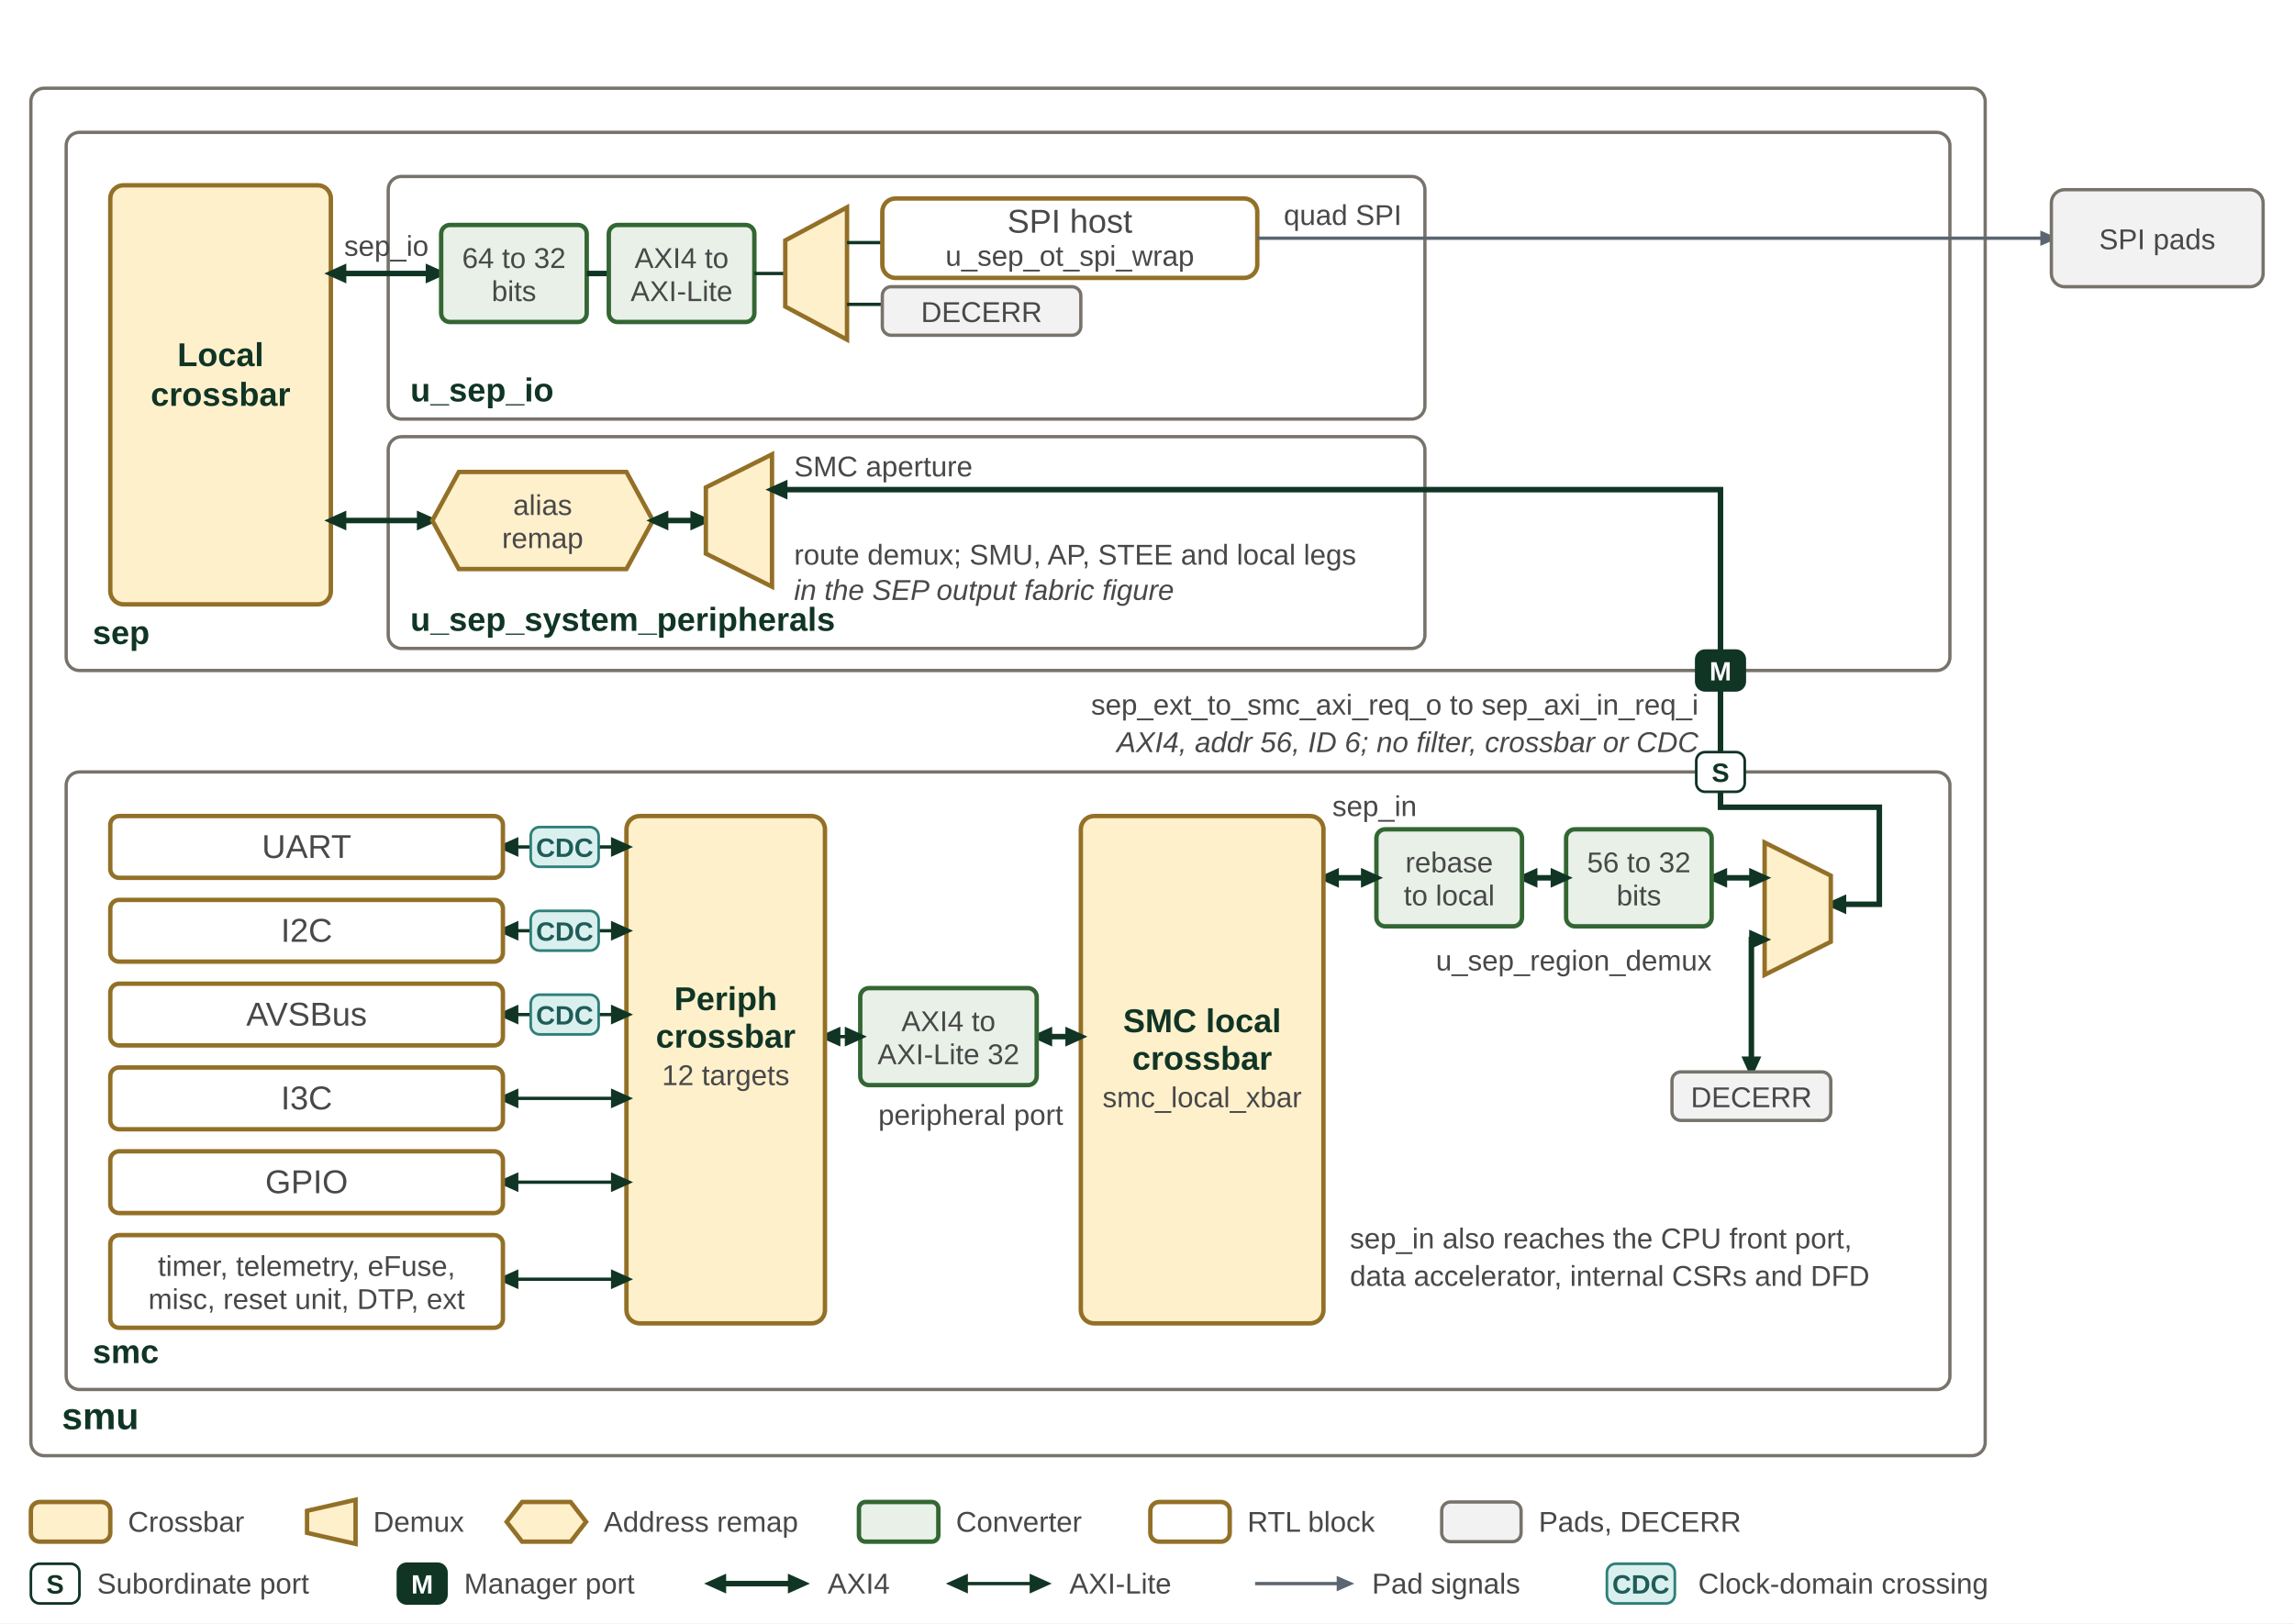
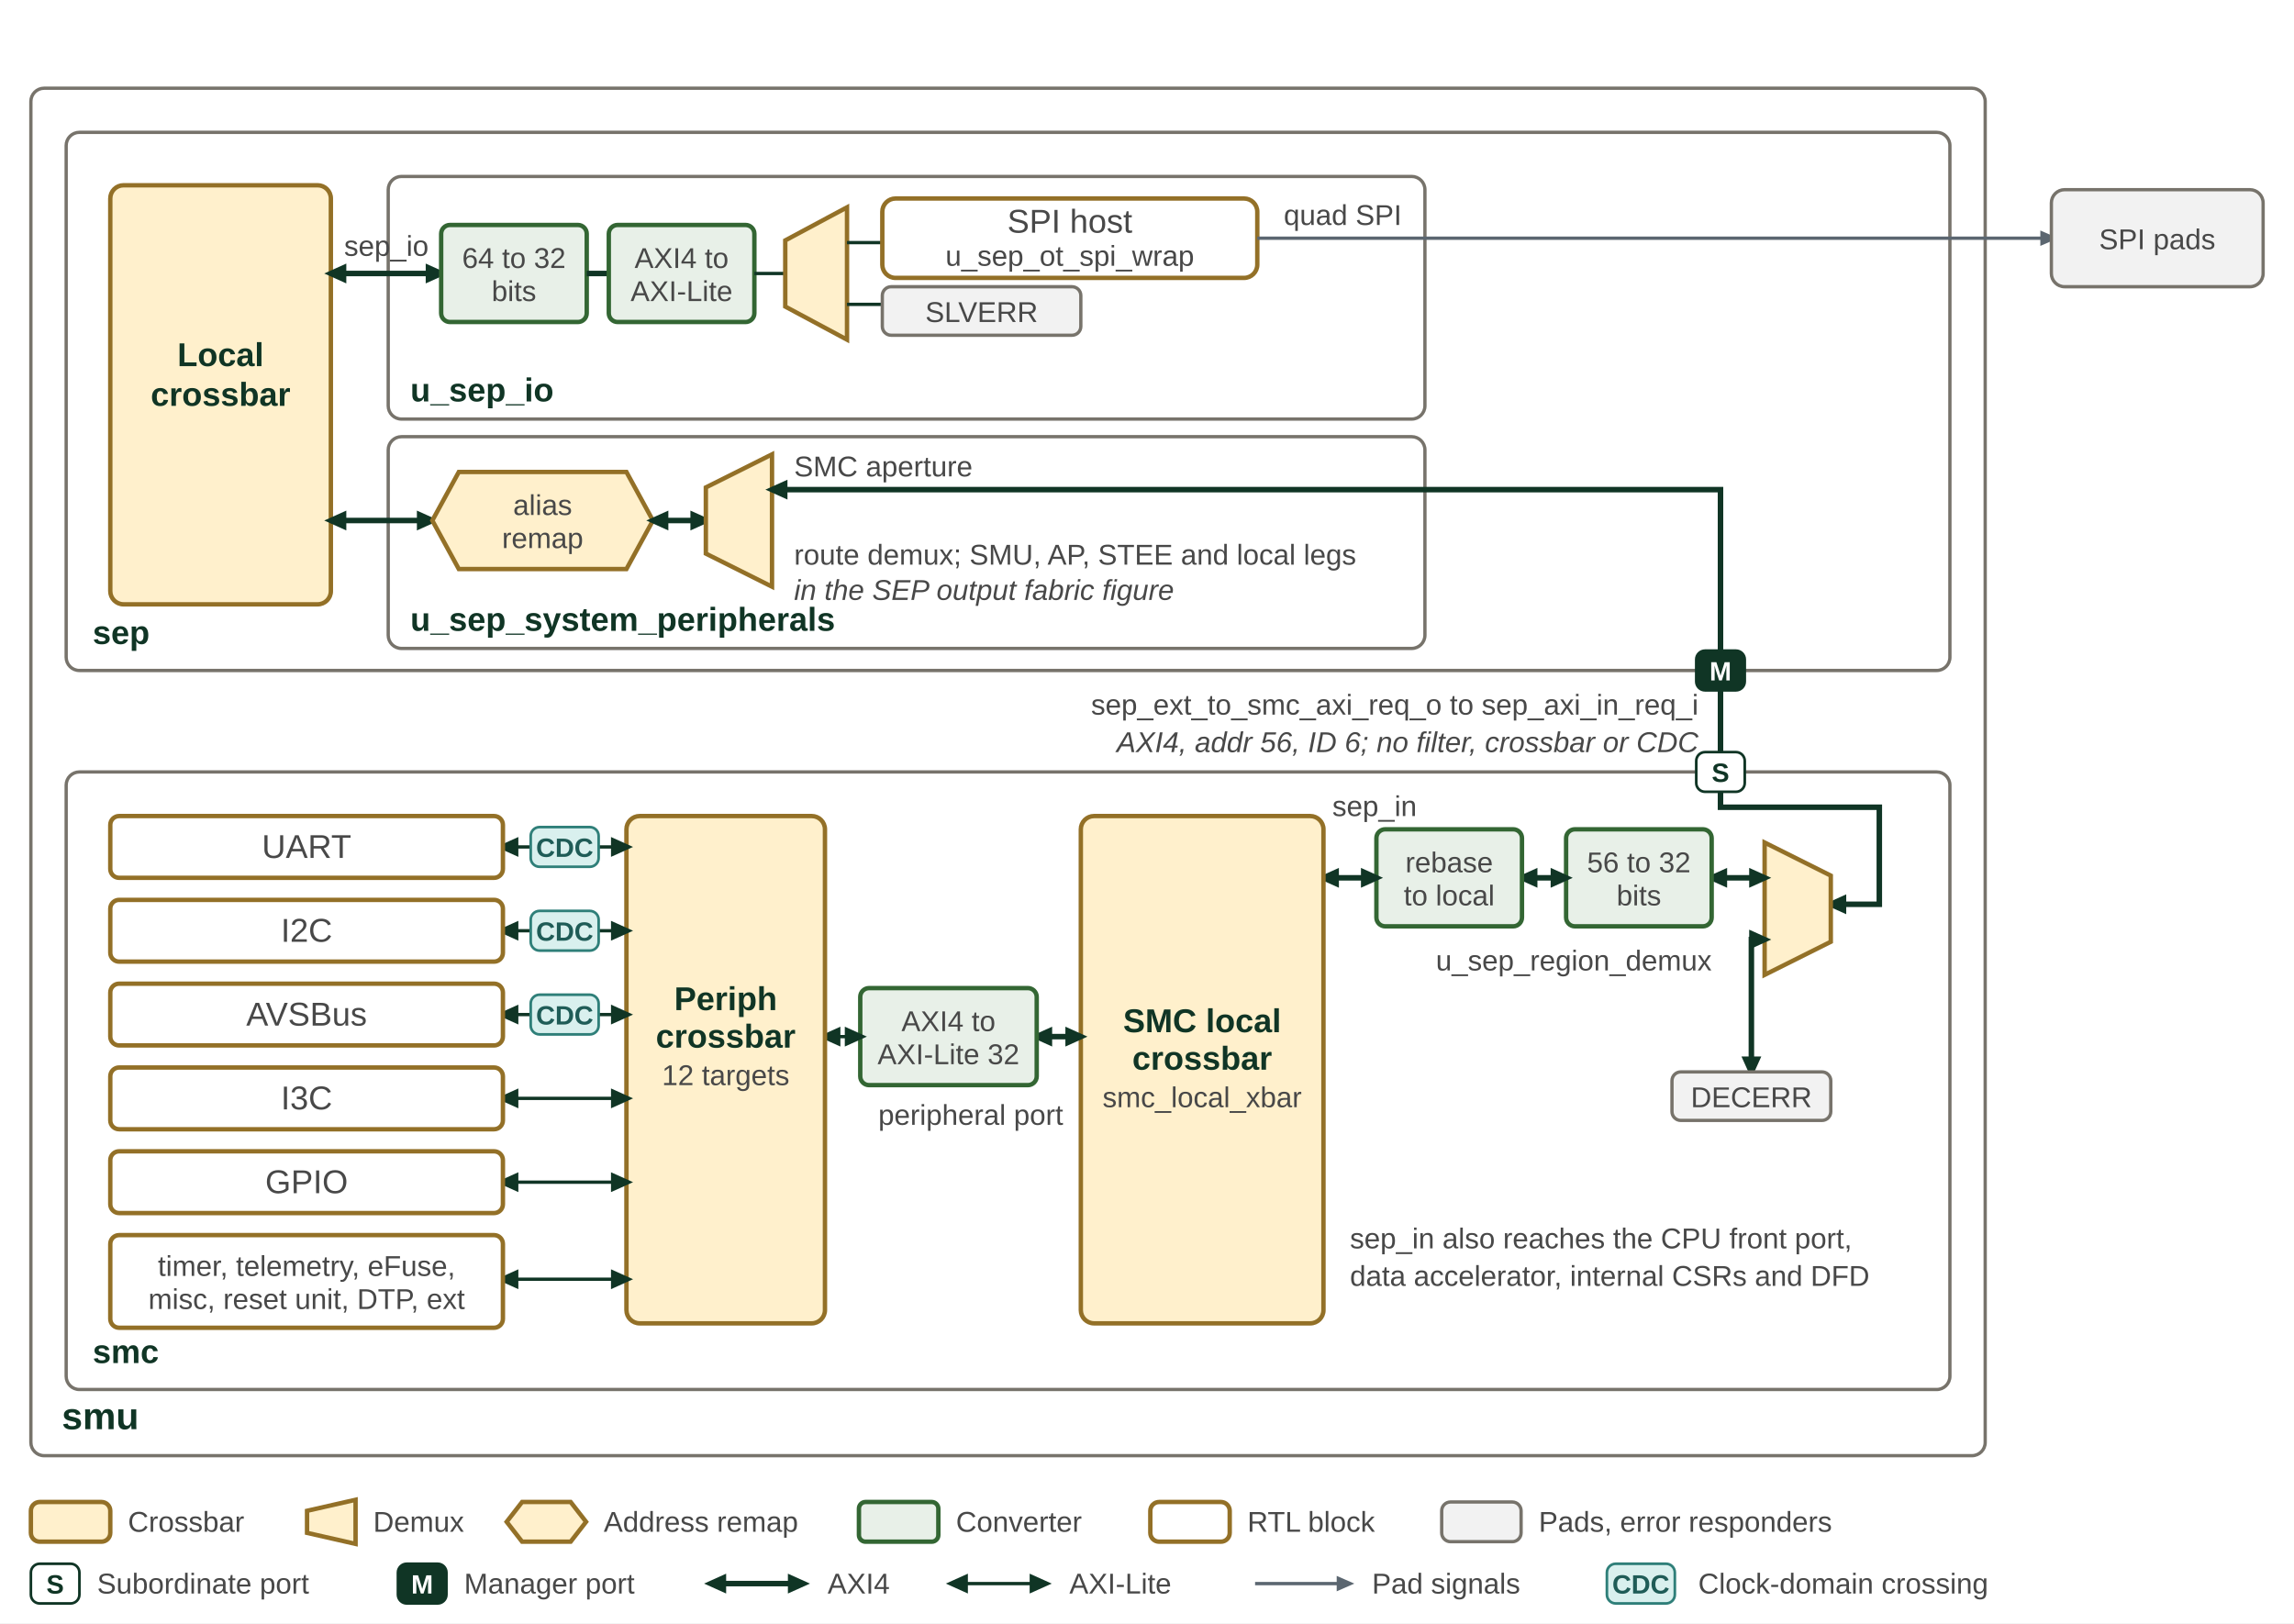
<svg xmlns="http://www.w3.org/2000/svg" width="1040" height="736" viewBox="0 0 1040 736" role="img" aria-labelledby="title desc">
  <defs>
    <marker id="ae" markerUnits="userSpaceOnUse" markerWidth="10" markerHeight="9" refX="7" refY="4.5" orient="auto">
      <path d="M0,0 L10,4.5 L0,9 Z" fill="#103525" />
    </marker>
    <marker id="as" markerUnits="userSpaceOnUse" markerWidth="10" markerHeight="9" refX="3" refY="4.5" orient="auto">
      <path d="M10,0 L0,4.5 L10,9 Z" fill="#103525" />
    </marker>
    <marker id="ge" markerUnits="userSpaceOnUse" markerWidth="8" markerHeight="7" refX="5" refY="3.5" orient="auto">
      <path d="M0,0 L8,3.5 L0,7 Z" fill="#5b6670" />
    </marker>
    <marker id="gs" markerUnits="userSpaceOnUse" markerWidth="8" markerHeight="7" refX="3" refY="3.5" orient="auto">
      <path d="M8,0 L0,3.5 L8,7 Z" fill="#5b6670" />
    </marker>
    <marker id="je" markerUnits="userSpaceOnUse" markerWidth="8" markerHeight="7" refX="5" refY="3.5" orient="auto">
      <path d="M0,0 L8,3.5 L0,7 Z" fill="#42759b" />
    </marker>
    <marker id="js" markerUnits="userSpaceOnUse" markerWidth="8" markerHeight="7" refX="3" refY="3.5" orient="auto">
      <path d="M8,0 L0,3.5 L8,7 Z" fill="#42759b" />
    </marker>
    <marker id="m-smu" markerUnits="userSpaceOnUse" markerWidth="8" markerHeight="7" refX="5" refY="3.5" orient="auto">
      <path d="M0,0 L8,3.5 L0,7 Z" fill="#103525" />
    </marker>
    <marker id="m-ref" markerUnits="userSpaceOnUse" markerWidth="8" markerHeight="7" refX="5" refY="3.5" orient="auto">
      <path d="M0,0 L8,3.5 L0,7 Z" fill="#2f7f79" />
    </marker>
    <marker id="m-per" markerUnits="userSpaceOnUse" markerWidth="8" markerHeight="7" refX="5" refY="3.5" orient="auto">
      <path d="M0,0 L8,3.5 L0,7 Z" fill="#937027" />
    </marker>
    <marker id="m-tel" markerUnits="userSpaceOnUse" markerWidth="8" markerHeight="7" refX="5" refY="3.5" orient="auto">
      <path d="M0,0 L8,3.5 L0,7 Z" fill="#664488" />
    </marker>
    <marker id="m-wdt" markerUnits="userSpaceOnUse" markerWidth="8" markerHeight="7" refX="5" refY="3.5" orient="auto">
      <path d="M0,0 L8,3.5 L0,7 Z" fill="#77736b" />
    </marker>
    <marker id="m-rosc" markerUnits="userSpaceOnUse" markerWidth="8" markerHeight="7" refX="5" refY="3.5" orient="auto">
      <path d="M0,0 L8,3.5 L0,7 Z" fill="#336633" />
    </marker>
    <marker id="m-jtag" markerUnits="userSpaceOnUse" markerWidth="8" markerHeight="7" refX="5" refY="3.5" orient="auto">
      <path d="M0,0 L8,3.5 L0,7 Z" fill="#42759b" />
    </marker>
    <marker id="m-spi" markerUnits="userSpaceOnUse" markerWidth="8" markerHeight="7" refX="5" refY="3.5" orient="auto">
      <path d="M0,0 L8,3.5 L0,7 Z" fill="#5b6670" />
    </marker>
    <marker id="m-slate" markerUnits="userSpaceOnUse" markerWidth="8" markerHeight="7" refX="5" refY="3.5" orient="auto">
      <path d="M0,0 L8,3.5 L0,7 Z" fill="#5b6670" />
    </marker>
    <marker id="m-pg" markerUnits="userSpaceOnUse" markerWidth="8" markerHeight="7" refX="5" refY="3.5" orient="auto">
      <path d="M0,0 L8,3.5 L0,7 Z" fill="#336633" />
    </marker>
    <style>
text { font-family: Arial, sans-serif; font-size: 15px; fill: #484848; }
.t { fill: #484848; }
.b { font-size: 17px; font-weight: bold; fill: #103525; }
.bs { font-size: 15px; font-weight: bold; fill: #103525; }
.h { font-size: 22px; font-weight: bold; fill: #103525; }
.s { font-size: 13px; fill: #484848; }
.si { font-size: 13px; font-style: italic; fill: #484848; }
.pmt { font-size: 12px; font-weight: bold; fill: #ffffff; }
.pst { font-size: 12px; font-weight: bold; fill: #103525; }
.pjt { font-size: 12px; font-weight: bold; fill: #1d4b6e; }
.pct { font-size: 12px; font-weight: bold; fill: #1f5c57; }
.pm { fill: #103525; stroke: #103525; stroke-width: 1.2; }
.ps { fill: #ffffff; stroke: #103525; stroke-width: 1.2; }
.pj { fill: #e8f3ff; stroke: #42759b; stroke-width: 1.2; }
.pc { fill: #d9f0ee; stroke: #2f7f79; stroke-width: 1.2; }
.smu { fill: #ffffff; stroke: #77736b; stroke-width: 1.5; }
.network { fill: #e8f0e8; stroke: #336633; stroke-width: 2; }
.fabric { fill: #fff0cc; stroke: #937027; stroke-width: 2; }
.core { fill: #ffffff; stroke: #937027; stroke-width: 2; }
.future { fill: #ffffff; stroke: #937027; stroke-width: 2; }
.nostroke { stroke: none; }
.fut { fill: none; stroke-dasharray: 7 5; }
.opt { stroke-dasharray: 7 5; }
.hatch { fill: none; stroke: #103525; stroke-opacity: 0.16; stroke-width: 1.2; }
.external { fill: #f2f2f2; stroke: #77736b; stroke-width: 1.5; }
.axi { fill: none; stroke: #103525; stroke-width: 2.5; marker-start: url(#as); marker-end: url(#ae); }
.axio { fill: none; stroke: #103525; stroke-width: 2.5; stroke-dasharray: 8 5; marker-start: url(#as); marker-end: url(#ae); }
.sig { fill: none; stroke: #5b6670; stroke-width: 1.5; marker-start: url(#gs); marker-end: url(#ge); }
.sigo { fill: none; stroke: #5b6670; stroke-width: 1.5; marker-end: url(#ge); }
.jtag { fill: none; stroke: #42759b; stroke-width: 1.8; marker-end: url(#je); }
.jtagb { fill: none; stroke: #42759b; stroke-width: 1.8; marker-start: url(#js); marker-end: url(#je); }
.sigplain { fill: none; stroke: #5b6670; stroke-width: 1.5; }
.n-smu { fill: none; stroke: #103525; stroke-width: 2.5; }
.a-smu { fill: none; stroke: #103525; stroke-width: 2.5; marker-end: url(#m-smu); }
.n-ref { fill: none; stroke: #2f7f79; stroke-width: 1.8; }
.a-ref { fill: none; stroke: #2f7f79; stroke-width: 1.8; marker-end: url(#m-ref); }
.n-per { fill: none; stroke: #937027; stroke-width: 1.8; }
.a-per { fill: none; stroke: #937027; stroke-width: 1.8; marker-end: url(#m-per); }
.n-tel { fill: none; stroke: #664488; stroke-width: 1.8; }
.a-tel { fill: none; stroke: #664488; stroke-width: 1.8; marker-end: url(#m-tel); }
.n-wdt { fill: none; stroke: #77736b; stroke-width: 1.8; }
.a-wdt { fill: none; stroke: #77736b; stroke-width: 1.8; marker-end: url(#m-wdt); }
.n-rosc { fill: none; stroke: #336633; stroke-width: 1.8; }
.a-rosc { fill: none; stroke: #336633; stroke-width: 1.8; marker-end: url(#m-rosc); }
.n-jtag { fill: none; stroke: #42759b; stroke-width: 1.8; }
.a-jtag { fill: none; stroke: #42759b; stroke-width: 1.8; marker-end: url(#m-jtag); }
.n-spi { fill: none; stroke: #5b6670; stroke-width: 1.8; }
.a-spi { fill: none; stroke: #5b6670; stroke-width: 1.8; marker-end: url(#m-spi); }
.n-slate { fill: none; stroke: #5b6670; stroke-width: 1.8; }
.a-slate { fill: none; stroke: #5b6670; stroke-width: 1.8; marker-end: url(#m-slate); }
.n-pg { fill: none; stroke: #336633; stroke-width: 1.8; }
.a-pg { fill: none; stroke: #336633; stroke-width: 1.8; marker-end: url(#m-pg); }
.axil { fill: none; stroke: #103525; stroke-width: 1.5; marker-start: url(#as); marker-end: url(#ae); }
.sigd { fill: none; stroke: #5b6670; stroke-width: 1.5; stroke-dasharray: 5 4; marker-end: url(#ge); }
.axin { fill: none; stroke: #103525; stroke-width: 2.5; }
.axis { fill: none; stroke: #103525; stroke-width: 2.5; marker-start: url(#as); }
.axie { fill: none; stroke: #103525; stroke-width: 2.5; marker-end: url(#ae); }
.axiln { fill: none; stroke: #103525; stroke-width: 1.5; }
</style>
  </defs>
  <rect width="1040" height="736" fill="#ffffff" />
  <rect class="smu" x="14" y="40" width="886" height="620" rx="6" />
  <text class="b" x="28" y="648" text-anchor="start">smu</text>
  <rect class="smu" x="30" y="60" width="854" height="244" rx="6" />
  <text class="bs" x="42" y="292" text-anchor="start">sep</text>
  <rect class="fabric" x="50" y="84" width="100" height="190" rx="6" />
  <text class="bs" x="100" y="166" text-anchor="middle">Local</text>
  <text class="bs" x="100" y="184" text-anchor="middle">crossbar</text>
  <rect class="smu" x="176" y="80" width="470" height="110" rx="6" />
  <text class="bs" x="186" y="182" text-anchor="start">u_sep_io</text>
  <path class="axi" d="M150,124 L200,124" />
  <text class="s" x="156" y="116" text-anchor="start">sep_io</text>
  <rect class="network" x="200" y="102" width="66" height="44" rx="4" />
  <text class="s" x="233" y="121.5" text-anchor="middle">64 to 32</text>
  <text class="s" x="233" y="136.5" text-anchor="middle">bits</text>
  <path class="axin" d="M266,124 L276,124" />
  <rect class="network" x="276" y="102" width="66" height="44" rx="4" />
  <text class="s" x="309" y="121.5" text-anchor="middle">AXI4 to</text>
  <text class="s" x="309" y="136.5" text-anchor="middle">AXI-Lite</text>
  <path class="axiln" d="M342,124 L356,124" />
  <path class="fabric" d="M356,109 L384,94 L384,154 L356,139 Z" />
  <path class="axiln" d="M384,110 L400,110" />
  <rect class="core" x="400" y="90" width="170" height="36" rx="6" />
  <text class="t" x="485" y="105.5" text-anchor="middle">SPI host</text>
  <text class="s" x="485" y="120.5" text-anchor="middle">u_sep_ot_spi_wrap</text>
  <path class="axiln" d="M384,138 L400,138" />
  <rect class="external" x="400" y="130" width="90" height="22" rx="4" />
-   <text class="s" x="445" y="146" text-anchor="middle">DECERR</text>
+   <text class="s" x="445" y="146" text-anchor="middle">SLVERR</text>
  <path class="sigo" d="M570,108 L930,108" />
  <text class="s" x="582" y="102" text-anchor="start">quad SPI</text>
  <rect class="external" x="930" y="86" width="96" height="44" rx="6" />
  <text class="s" x="978" y="113" text-anchor="middle">SPI pads</text>
  <rect class="smu" x="176" y="198" width="470" height="96" rx="6" />
  <text class="bs" x="186" y="286" text-anchor="start">u_sep_system_peripherals</text>
  <path class="axi" d="M150,236 L196,236" />
  <path class="fabric" d="M208,214 L284,214 L296,236 L284,258 L208,258 L196,236 Z" />
  <text class="s" x="246" y="233.5" text-anchor="middle">alias</text>
  <text class="s" x="246" y="248.5" text-anchor="middle">remap</text>
  <path class="axi" d="M296,236 L320,236" />
  <path class="fabric" d="M320,221 L350,206 L350,266 L320,251 Z" />
  <text class="s" x="360" y="256" text-anchor="start">route demux; SMU, AP, STEE and local legs</text>
  <text class="si" x="360" y="272" text-anchor="start">in the SEP output fabric figure</text>
  <path class="axi" d="M350,222 L780,222 L780,304" />
  <text class="s" x="360" y="216" text-anchor="start">SMC aperture</text>
  <path class="axin" d="M780,304 L780,350" />
  <text class="s" x="770" y="324" text-anchor="end">sep_ext_to_smc_axi_req_o to sep_axi_in_req_i</text>
  <text class="si" x="770" y="341" text-anchor="end">AXI4, addr 56, ID 6; no filter, crossbar or CDC</text>
  <rect class="smu" x="30" y="350" width="854" height="280" rx="6" />
  <text class="bs" x="42" y="618" text-anchor="start">smc</text>
  <path class="axi" d="M780,350 L780,366 L852,366 L852,410 L830,410" />
  <path class="fabric" d="M800,382 L830,397 L830,427 L800,442 Z" />
  <text class="s" x="776" y="440" text-anchor="end">u_sep_region_demux</text>
  <path class="axi" d="M800,398 L776,398" />
  <path class="axi" d="M800,426 L794,426 L794,486" />
  <rect class="external" x="758" y="486" width="72" height="22" rx="4" />
  <text class="s" x="794" y="502" text-anchor="middle">DECERR</text>
  <rect class="network" x="710" y="376" width="66" height="44" rx="4" />
  <text class="s" x="743" y="395.5" text-anchor="middle">56 to 32</text>
  <text class="s" x="743" y="410.5" text-anchor="middle">bits</text>
  <path class="axi" d="M710,398 L690,398" />
  <rect class="network" x="624" y="376" width="66" height="44" rx="4" />
  <text class="s" x="657" y="395.5" text-anchor="middle">rebase</text>
  <text class="s" x="657" y="410.5" text-anchor="middle">to local</text>
  <path class="axi" d="M624,398 L600,398" />
  <text class="s" x="604" y="370" text-anchor="start">sep_in</text>
  <rect class="fabric" x="490" y="370" width="110" height="230" rx="6" />
  <text class="bs" x="545" y="468" text-anchor="middle">SMC local</text>
  <text class="bs" x="545" y="485" text-anchor="middle">crossbar</text>
  <text class="s" x="545" y="502" text-anchor="middle">smc_local_xbar</text>
  <path class="axi" d="M490,470 L470,470" />
  <rect class="network" x="390" y="448" width="80" height="44" rx="4" />
  <text class="s" x="430" y="467.5" text-anchor="middle">AXI4 to</text>
  <text class="s" x="430" y="482.5" text-anchor="middle">AXI-Lite 32</text>
  <path class="axil" d="M390,470 L374,470" />
  <rect class="fabric" x="284" y="370" width="90" height="230" rx="6" />
  <text class="bs" x="329" y="458" text-anchor="middle">Periph</text>
  <text class="bs" x="329" y="475" text-anchor="middle">crossbar</text>
  <text class="s" x="329" y="492" text-anchor="middle">12 targets</text>
  <text class="s" x="482" y="510" text-anchor="end">peripheral port</text>
  <path class="axil" d="M284,384 L228,384" />
  <rect class="core" x="50" y="370" width="178" height="28" rx="4" />
  <text class="t" x="139" y="389" text-anchor="middle">UART</text>
  <path class="axil" d="M284,422 L228,422" />
  <rect class="core" x="50" y="408" width="178" height="28" rx="4" />
  <text class="t" x="139" y="427" text-anchor="middle">I2C</text>
  <path class="axil" d="M284,460 L228,460" />
  <rect class="core" x="50" y="446" width="178" height="28" rx="4" />
  <text class="t" x="139" y="465" text-anchor="middle">AVSBus</text>
  <path class="axil" d="M284,498 L228,498" />
  <rect class="core" x="50" y="484" width="178" height="28" rx="4" />
  <text class="t" x="139" y="503" text-anchor="middle">I3C</text>
  <path class="axil" d="M284,536 L228,536" />
  <rect class="core" x="50" y="522" width="178" height="28" rx="4" />
  <text class="t" x="139" y="541" text-anchor="middle">GPIO</text>
  <path class="axil" d="M284,580 L228,580" />
  <rect class="core" x="50" y="560" width="178" height="42" rx="4" />
  <text class="s" x="139" y="578.5" text-anchor="middle">timer, telemetry, eFuse,</text>
  <text class="s" x="139" y="593.5" text-anchor="middle">misc, reset unit, DTP, ext</text>
  <text class="s" x="612" y="566" text-anchor="start">sep_in also reaches the CPU front port,</text>
  <text class="s" x="612" y="583" text-anchor="start">data accelerator, internal CSRs and DFD</text>
  <rect class="fabric" x="14" y="681" width="36" height="18" rx="4" />
  <text class="s" x="58" y="694.5" text-anchor="start">Crossbar</text>
  <path class="fabric" d="M139.2,685 L161.2,680 L161.2,700 L139.2,695 Z" />
  <text class="s" x="169.2" y="694.5" text-anchor="start">Demux</text>
  <path class="fabric" d="M236.7,681 L258.7,681 L265.7,690 L258.7,699 L236.7,699 L229.7,690 Z" />
  <text class="s" x="273.7" y="694.5" text-anchor="start">Address remap</text>
  <rect class="network" x="389.4" y="681" width="36" height="18" rx="3" />
  <text class="s" x="433.4" y="694.5" text-anchor="start">Converter</text>
  <rect class="core" x="521.5" y="681" width="36" height="18" rx="4" />
  <text class="s" x="565.5" y="694.5" text-anchor="start">RTL block</text>
  <rect class="external" x="653.6" y="681" width="36" height="18" rx="4" />
-   <text class="s" x="697.6" y="694.5" text-anchor="start">Pads, DECERR</text>
+   <text class="s" x="697.6" y="694.5" text-anchor="start">Pads, error responders</text>
  <text class="s" x="44" y="722.5" text-anchor="start">Subordinate port</text>
  <text class="s" x="210.4" y="722.5" text-anchor="start">Manager port</text>
  <path class="axi" d="M322.2,718 L364.2,718" />
  <text class="s" x="375.2" y="722.5" text-anchor="start">AXI4</text>
  <path class="axil" d="M431.8,718 L473.8,718" />
  <text class="s" x="484.8" y="722.5" text-anchor="start">AXI-Lite</text>
  <path class="sigo" d="M569.0,718 L611.0,718" />
  <text class="s" x="622" y="722.5" text-anchor="start">Pad signals</text>
  <text class="s" x="769.9" y="722.5" text-anchor="start">Clock-domain crossing</text>
  <rect class="pm" x="769.0" y="295.0" width="22" height="18" rx="4" />
  <text class="pmt" x="780" y="308.5" text-anchor="middle">M</text>
  <rect class="ps" x="769.0" y="341.0" width="22" height="18" rx="4" />
  <text class="pst" x="780" y="354.5" text-anchor="middle">S</text>
  <rect class="pc" x="240.6" y="375.0" width="30.8" height="18" rx="4" />
  <text class="pct" x="256" y="388.5" text-anchor="middle">CDC</text>
  <rect class="pc" x="240.6" y="413.0" width="30.8" height="18" rx="4" />
  <text class="pct" x="256" y="426.5" text-anchor="middle">CDC</text>
  <rect class="pc" x="240.6" y="451.0" width="30.8" height="18" rx="4" />
  <text class="pct" x="256" y="464.5" text-anchor="middle">CDC</text>
  <rect class="ps" x="14.0" y="709.0" width="22" height="18" rx="4" />
  <text class="pst" x="25" y="722.5" text-anchor="middle">S</text>
  <rect class="pm" x="180.4" y="709.0" width="22" height="18" rx="4" />
  <text class="pmt" x="191.4" y="722.5" text-anchor="middle">M</text>
  <rect class="pc" x="728.5" y="709.0" width="30.8" height="18" rx="4" />
  <text class="pct" x="743.9" y="722.5" text-anchor="middle">CDC</text>
</svg>
